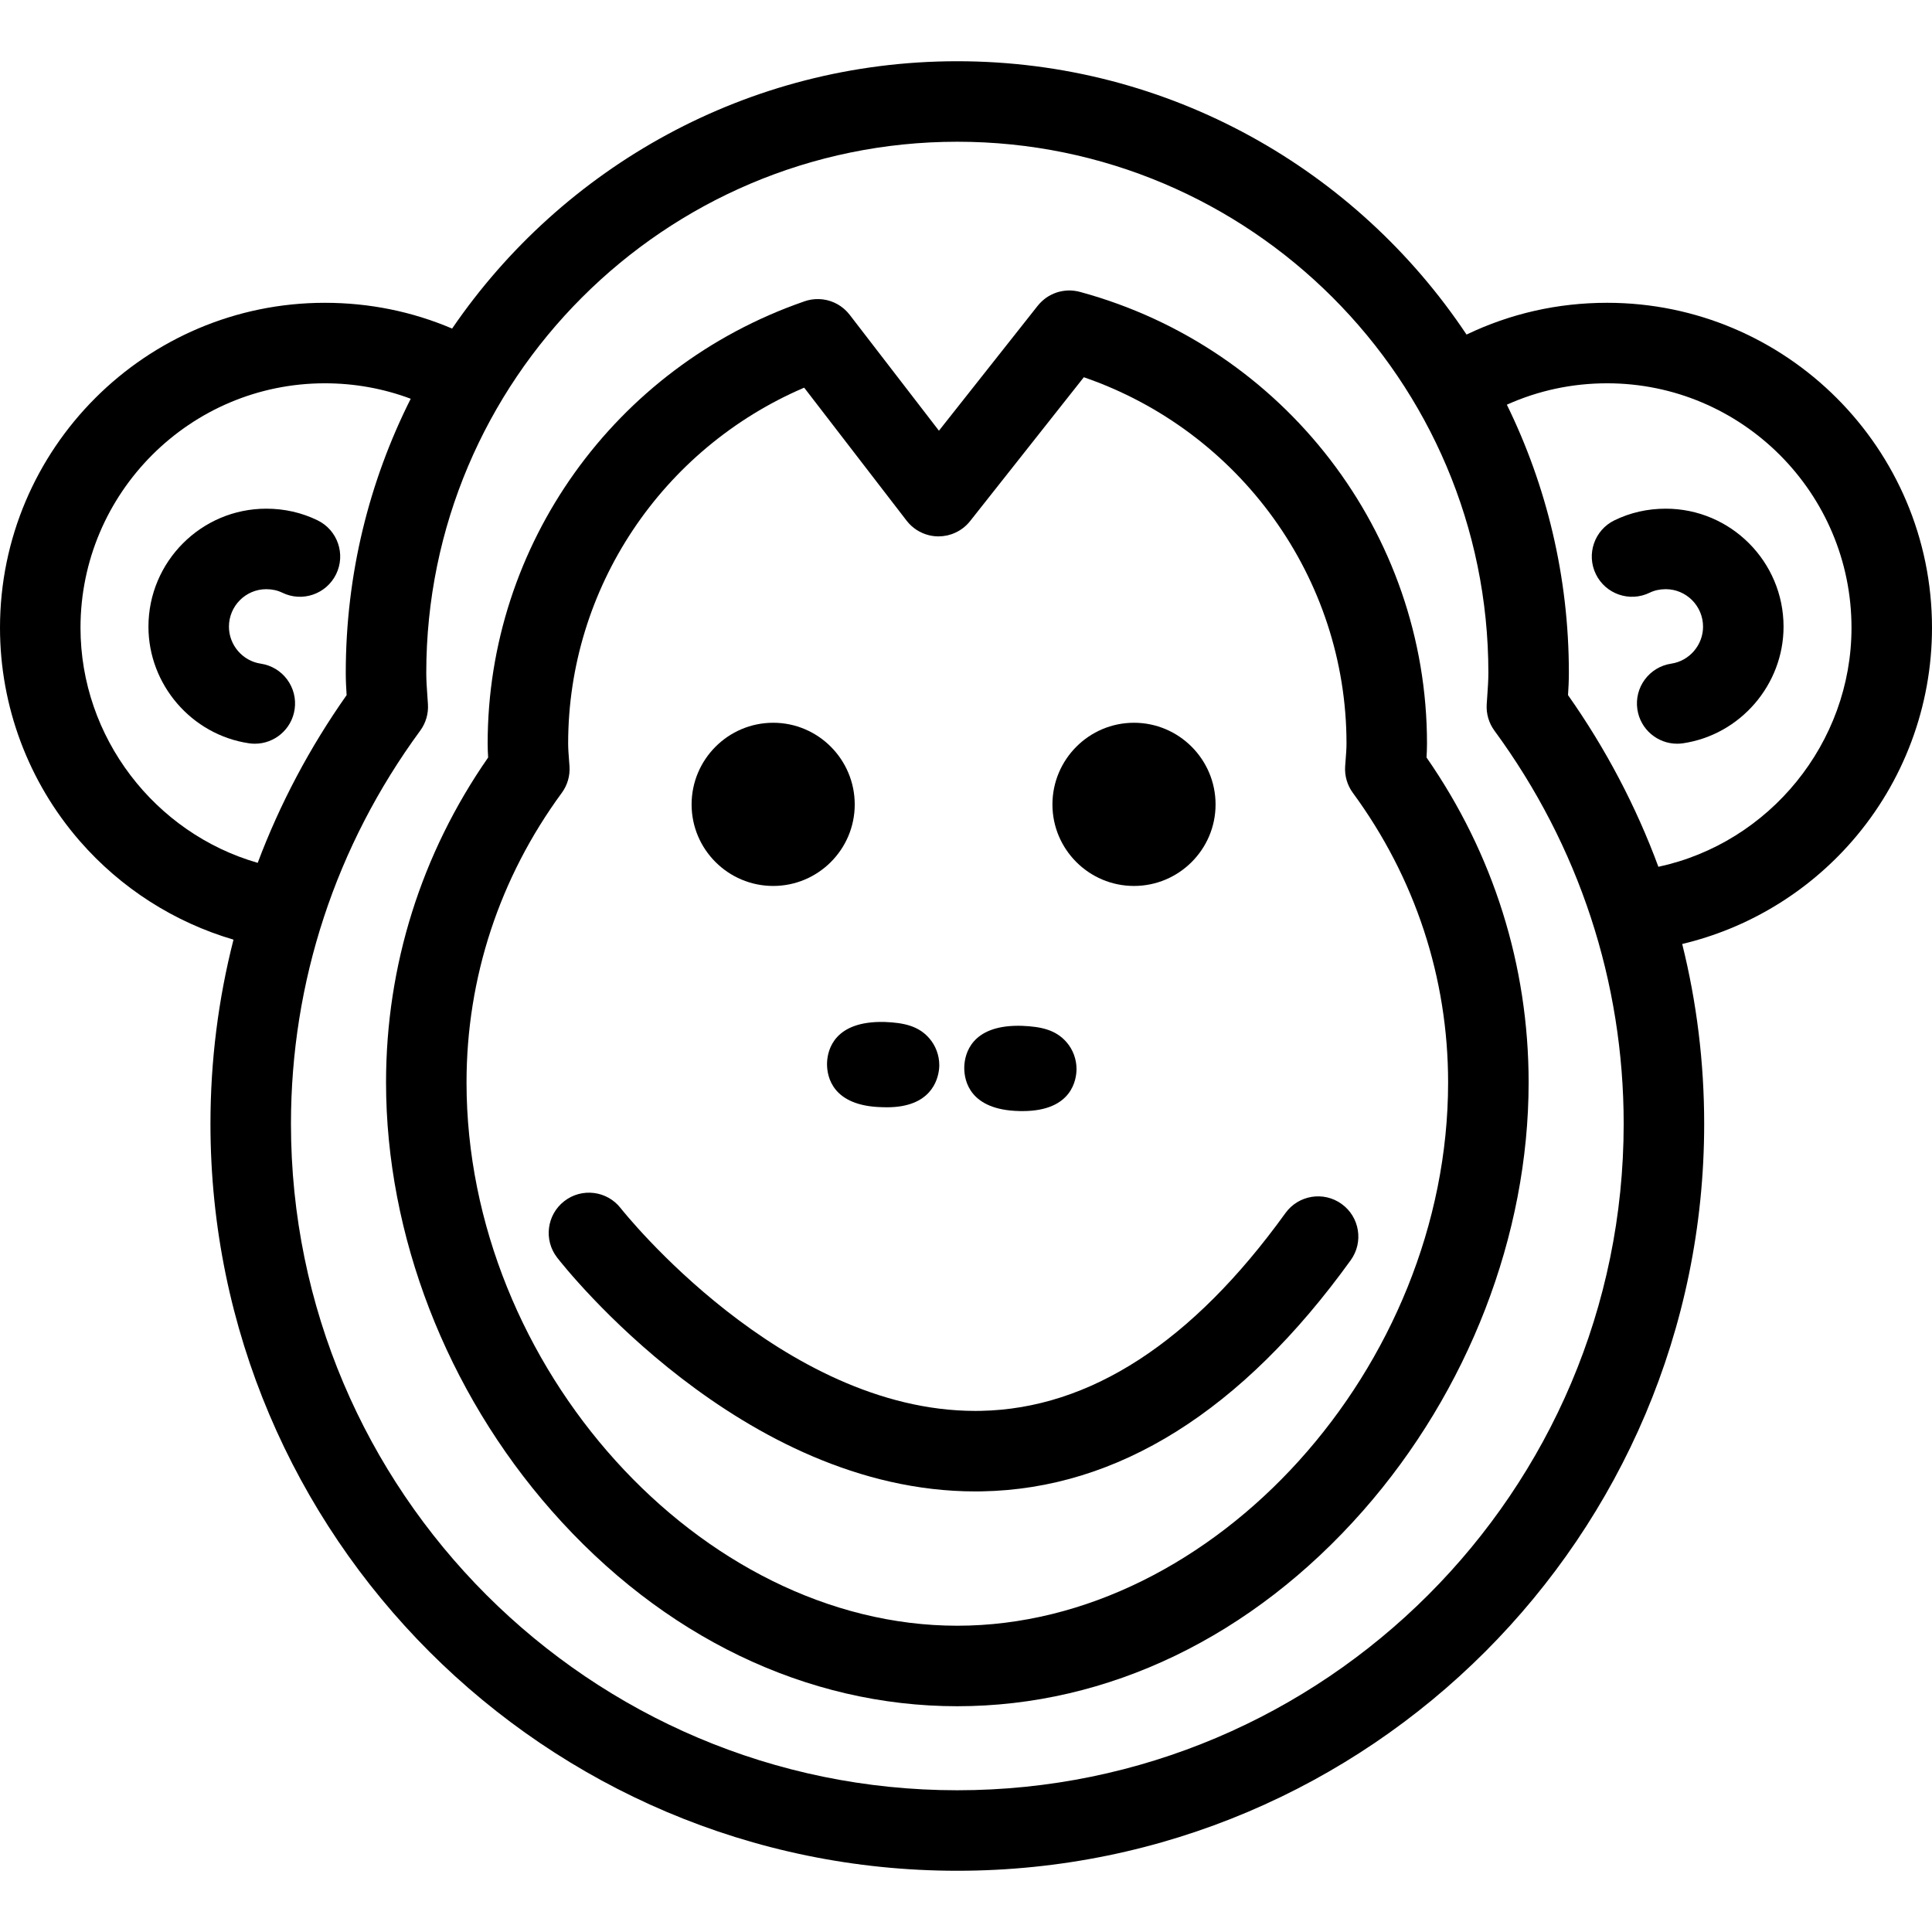
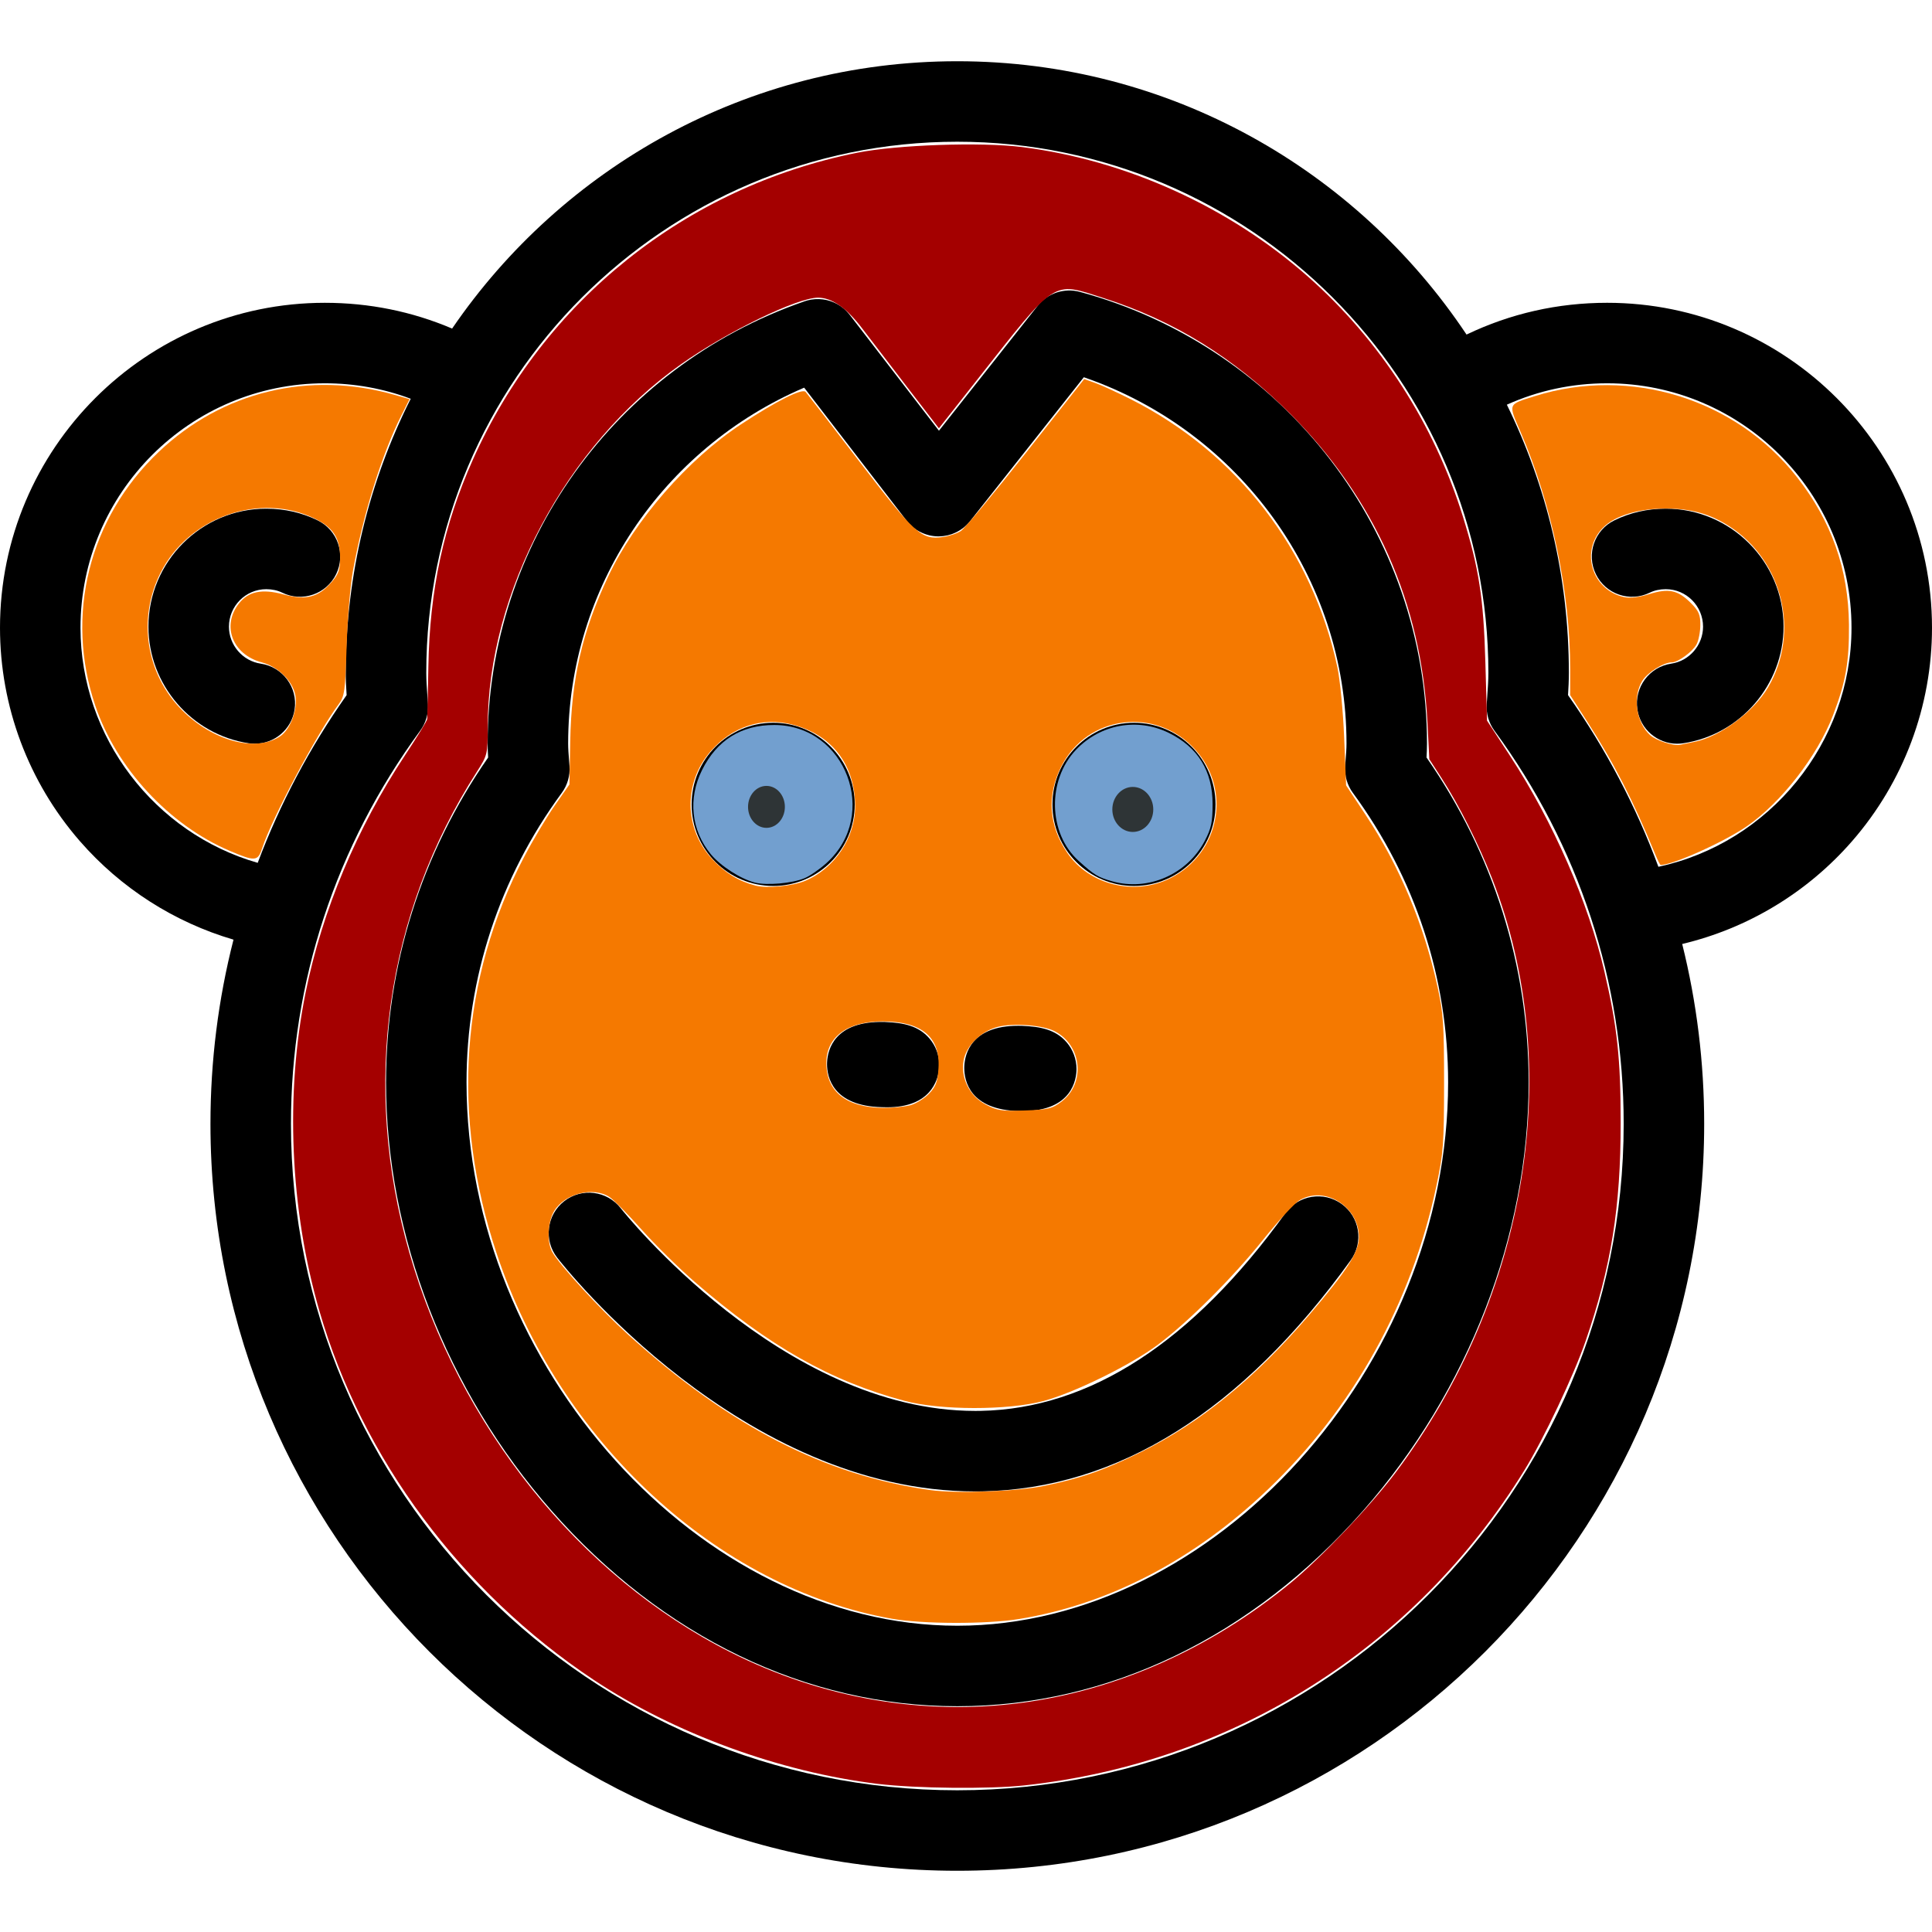
<svg xmlns="http://www.w3.org/2000/svg" version="1.1" id="Layer_1" x="0px" y="0px" viewBox="0 0 480 480" style="enable-background:new 0 0 480 480;" xml:space="preserve">
-   <g>
-     <g>
-       <g>
-         <path d="M399.293,75.229c-12.254,0-24.008,2.656-34.937,7.892c-27.259-40.902-73.796-67.907-126.528-67.907     c-52.079,0-98.116,26.35-125.5,66.416c-9.978-4.244-20.596-6.4-31.622-6.4C36.205,75.229,0,111.448,0,155.966     c0,19.489,7.044,38.311,19.833,52.999c10.196,11.709,23.483,20.173,38.18,24.488c-3.789,14.825-5.725,30.163-5.725,45.763     c0,102.324,83.233,185.57,185.54,185.57c102.324,0,185.57-83.246,185.57-185.57c0-15.224-1.85-30.195-5.459-44.686     c16.3-3.874,31.102-12.791,42.226-25.566C472.956,194.277,480,175.455,480,155.966C480,111.448,443.795,75.229,399.293,75.229z      M20,155.966c0-33.49,27.233-60.737,60.707-60.737c7.409,0,14.559,1.304,21.336,3.84c-10.317,20.496-16.138,43.628-16.138,68.097     c0,1.927,0.096,3.759,0.212,5.534c-9.201,13.063-16.589,27.043-22.09,41.671C38.448,207.022,20,183.183,20,155.966z      M237.829,444.786c-91.279,0-165.54-74.274-165.54-165.57c0-35.273,11.104-69.053,32.114-97.689     c1.388-1.893,2.067-4.213,1.917-6.556c-0.042-0.651-0.087-1.303-0.133-1.956c-0.145-2.056-0.281-3.997-0.281-5.849     c0-72.759,59.181-131.953,131.923-131.953c72.759,0,131.953,59.194,131.953,131.953c0,1.857-0.137,3.803-0.281,5.863     c-0.045,0.648-0.09,1.295-0.132,1.942c-0.15,2.343,0.528,4.663,1.917,6.556c21.009,28.638,32.113,62.418,32.113,97.689     C403.398,370.512,329.124,444.786,237.829,444.786z M412.024,215.353c-5.537-14.984-13.048-29.298-22.454-42.653     c0.116-1.775,0.211-3.607,0.211-5.534c0-23.884-5.546-46.495-15.407-66.623c7.821-3.512,16.191-5.314,24.919-5.314     c33.474,0,60.707,27.247,60.707,60.737C460,184.563,439.631,209.424,412.024,215.353z" />
-         <path d="M413.848,126.38c-4.523,0-8.815,0.976-12.758,2.9c-4.963,2.423-7.022,8.41-4.6,13.373     c2.422,4.963,8.407,7.024,13.373,4.6c1.186-0.579,2.527-0.873,3.984-0.873c5.112,0,9.271,4.179,9.271,9.316     c0,4.567-3.395,8.516-7.896,9.185c-5.463,0.812-9.233,5.899-8.422,11.362c0.738,4.964,5.006,8.531,9.879,8.531     c0.489,0,0.984-0.036,1.482-0.11c14.227-2.115,24.957-14.568,24.957-28.968C443.119,139.531,429.988,126.38,413.848,126.38z" />
-         <path d="M78.909,129.281c-3.942-1.925-8.234-2.9-12.757-2.9c-16.14,0-29.271,13.151-29.271,29.316     c0,14.4,10.729,26.854,24.956,28.968c0.498,0.074,0.993,0.11,1.482,0.11c4.873,0,9.142-3.567,9.879-8.532     c0.812-5.463-2.959-10.549-8.422-11.361c-4.501-0.669-7.896-4.618-7.896-9.185c0-5.137,4.159-9.316,9.271-9.316     c1.456,0,2.796,0.294,3.983,0.873c4.961,2.422,10.95,0.363,13.373-4.6C85.932,137.691,83.873,131.703,78.909,129.281z" />
-         <path d="M192.098,220.112c11.17,0,20.257-9.081,20.257-20.242c0-11.195-9.087-20.302-20.257-20.302     c-11.178,0-20.272,9.107-20.272,20.302C171.826,211.031,180.92,220.112,192.098,220.112z" />
-         <path d="M281.732,220.112c11.178,0,20.272-9.081,20.272-20.242c0-11.195-9.094-20.302-20.272-20.302     c-11.17,0-20.258,9.107-20.258,20.302C261.475,211.031,270.562,220.112,281.732,220.112z" />
-         <path d="M333.325,299.121c-4.48-3.232-10.73-2.216-13.959,2.264c-23.134,32.088-48.606,48.621-75.709,49.14     c-0.447,0.009-0.888,0.013-1.333,0.013c-48.105,0-87.52-49.609-88.108-50.358c-3.391-4.358-9.671-5.144-14.028-1.756     c-4.361,3.388-5.15,9.67-1.761,14.032c1.858,2.393,45.8,58.082,103.88,58.082c0.54,0,1.084-0.004,1.626-0.014     c33.777-0.606,64.614-19.933,91.656-57.442C338.819,308.601,337.806,302.351,333.325,299.121z" />
-         <path d="M205.484,263.889c-0.008,0.163-0.012,0.326-0.012,0.488c0,3.124,1.332,10.406,13.646,10.699     c0.433,0.017,0.853,0.025,1.256,0.025c10.833,0,12.654-6.715,12.94-9.556l0.005,0.001c0.023-0.237,0.036-0.475,0.041-0.712     c0.002-0.087,0.003-0.164,0.003-0.231h-0.001c-0.005-2.423-0.9-4.828-2.498-6.658c-2.694-3.087-6.346-3.847-10.999-4.038     c-0.068-0.002-0.136-0.005-0.204-0.006C207.298,253.633,205.634,260.82,205.484,263.889z" />
-         <path d="M253.272,276.038c0.269,0.005,0.532,0.008,0.791,0.008c12.43,0,13.396-8.025,13.396-10.485h-0.001     c-0.005-2.41-0.888-4.797-2.473-6.625c-2.696-3.11-6.367-3.876-11.051-4.07c-0.069-0.003-0.139-0.005-0.208-0.007     c-0.258-0.005-0.511-0.008-0.759-0.008c-11.642,0-13.24,6.99-13.387,9.996c-0.008,0.163-0.012,0.326-0.012,0.489     C239.568,268.469,240.903,275.783,253.272,276.038z" />
-         <path d="M354.533,184.716c0-52.255-35.404-98.357-86.115-112.168c-0.477-0.136-0.959-0.229-1.445-0.293     c-0.093-0.012-0.184-0.024-0.275-0.034c-0.432-0.044-0.863-0.067-1.295-0.056c-0.053,0.001-0.104,0.008-0.157,0.011     c-0.383,0.016-0.765,0.058-1.144,0.118c-0.101,0.016-0.201,0.031-0.301,0.05c-0.419,0.079-0.834,0.18-1.241,0.313     c-0.036,0.012-0.071,0.028-0.108,0.04c-0.38,0.129-0.751,0.284-1.115,0.459c-0.076,0.037-0.153,0.073-0.229,0.112     c-0.392,0.2-0.774,0.421-1.141,0.675c-0.011,0.008-0.022,0.018-0.033,0.025c-0.342,0.24-0.667,0.509-0.981,0.795     c-0.077,0.069-0.152,0.139-0.228,0.211c-0.316,0.307-0.622,0.628-0.903,0.984l-24.545,31.05l-22.188-28.809     c-0.19-0.247-0.393-0.479-0.602-0.705c-0.069-0.074-0.141-0.145-0.212-0.216c-0.143-0.145-0.289-0.286-0.44-0.421     c-0.088-0.079-0.177-0.157-0.267-0.232c-0.148-0.123-0.298-0.239-0.452-0.353c-0.09-0.067-0.178-0.136-0.27-0.2     c-0.23-0.159-0.466-0.309-0.708-0.448c-0.093-0.053-0.189-0.099-0.283-0.148c-0.167-0.088-0.334-0.175-0.504-0.254     c-0.111-0.051-0.224-0.098-0.337-0.145c-0.165-0.069-0.331-0.133-0.499-0.193c-0.108-0.039-0.216-0.077-0.326-0.111     c-0.2-0.063-0.402-0.119-0.606-0.169c-0.078-0.02-0.154-0.042-0.232-0.06c-0.285-0.064-0.573-0.116-0.864-0.154     c-0.058-0.008-0.116-0.011-0.173-0.017c-0.235-0.027-0.47-0.047-0.708-0.058c-0.095-0.004-0.19-0.004-0.286-0.006     c-0.201-0.003-0.402,0-0.604,0.009c-0.105,0.005-0.21,0.01-0.314,0.018c-0.199,0.015-0.397,0.039-0.596,0.066     c-0.1,0.014-0.201,0.024-0.301,0.04c-0.279,0.047-0.558,0.104-0.835,0.176c-0.102,0.026-0.203,0.062-0.304,0.092     c-0.153,0.044-0.308,0.085-0.46,0.138c-0.043,0.015-0.084,0.032-0.127,0.046c-0.052,0.019-0.103,0.038-0.155,0.057     c-46.945,16.325-78.467,60.396-78.467,109.766c0,1.203,0.052,2.371,0.121,3.479c-16.608,23.887-25.367,51.721-25.367,80.735     c0,37.905,14.993,76.689,41.134,106.406c27.552,31.322,63.346,48.572,100.787,48.572c37.454,0,73.256-17.249,100.813-48.571     c26.144-29.716,41.138-68.5,41.138-106.407c0-29.013-8.76-56.846-25.367-80.735C354.481,187.087,354.533,185.919,354.533,184.716     z M359.779,268.929c0,70.643-58.126,134.978-121.951,134.978c-63.809,0-121.92-64.335-121.92-134.978     c0-25.971,8.184-50.85,23.668-71.948c1.404-1.913,2.082-4.263,1.913-6.63l-0.107-1.421c-0.117-1.503-0.227-2.923-0.227-4.214     c0-38.578,23.289-73.261,58.639-88.403l25.456,33.052c1.41,1.83,3.393,3.097,5.597,3.624c0.734,0.176,1.493,0.269,2.263,0.274     c0.021,0,0.042,0,0.063,0c0.275,0,0.546-0.024,0.818-0.046c0.094-0.008,0.19-0.006,0.283-0.017     c0.296-0.033,0.587-0.088,0.877-0.146c0.082-0.017,0.166-0.024,0.248-0.042c0.205-0.047,0.402-0.113,0.603-0.172     c0.164-0.048,0.331-0.087,0.491-0.143c0.066-0.023,0.128-0.055,0.194-0.08c1.686-0.631,3.187-1.703,4.331-3.151l28.255-35.742     c38.735,13.333,65.262,49.867,65.262,90.993c0,1.286-0.109,2.701-0.226,4.198l-0.108,1.44c-0.169,2.366,0.509,4.715,1.912,6.627     C351.596,218.08,359.779,242.96,359.779,268.929z" />
+   <defs id="defs59" />
+   <g id="g24">
+     <g id="g22">
+       <g id="g20">
+         <path d="M399.293,75.229c-12.254,0-24.008,2.656-34.937,7.892c-27.259-40.902-73.796-67.907-126.528-67.907     c-52.079,0-98.116,26.35-125.5,66.416c-9.978-4.244-20.596-6.4-31.622-6.4C36.205,75.229,0,111.448,0,155.966     c0,19.489,7.044,38.311,19.833,52.999c10.196,11.709,23.483,20.173,38.18,24.488c-3.789,14.825-5.725,30.163-5.725,45.763     c0,102.324,83.233,185.57,185.54,185.57c102.324,0,185.57-83.246,185.57-185.57c0-15.224-1.85-30.195-5.459-44.686     c16.3-3.874,31.102-12.791,42.226-25.566C472.956,194.277,480,175.455,480,155.966C480,111.448,443.795,75.229,399.293,75.229z      M20,155.966c0-33.49,27.233-60.737,60.707-60.737c7.409,0,14.559,1.304,21.336,3.84c-10.317,20.496-16.138,43.628-16.138,68.097     c0,1.927,0.096,3.759,0.212,5.534c-9.201,13.063-16.589,27.043-22.09,41.671C38.448,207.022,20,183.183,20,155.966z      M237.829,444.786c-91.279,0-165.54-74.274-165.54-165.57c0-35.273,11.104-69.053,32.114-97.689     c1.388-1.893,2.067-4.213,1.917-6.556c-0.042-0.651-0.087-1.303-0.133-1.956c-0.145-2.056-0.281-3.997-0.281-5.849     c0-72.759,59.181-131.953,131.923-131.953c72.759,0,131.953,59.194,131.953,131.953c0,1.857-0.137,3.803-0.281,5.863     c-0.045,0.648-0.09,1.295-0.132,1.942c-0.15,2.343,0.528,4.663,1.917,6.556c21.009,28.638,32.113,62.418,32.113,97.689     C403.398,370.512,329.124,444.786,237.829,444.786z M412.024,215.353c-5.537-14.984-13.048-29.298-22.454-42.653     c0.116-1.775,0.211-3.607,0.211-5.534c0-23.884-5.546-46.495-15.407-66.623c7.821-3.512,16.191-5.314,24.919-5.314     c33.474,0,60.707,27.247,60.707,60.737C460,184.563,439.631,209.424,412.024,215.353z" id="path2" />
+         <path d="M413.848,126.38c-4.523,0-8.815,0.976-12.758,2.9c-4.963,2.423-7.022,8.41-4.6,13.373     c2.422,4.963,8.407,7.024,13.373,4.6c1.186-0.579,2.527-0.873,3.984-0.873c5.112,0,9.271,4.179,9.271,9.316     c0,4.567-3.395,8.516-7.896,9.185c-5.463,0.812-9.233,5.899-8.422,11.362c0.738,4.964,5.006,8.531,9.879,8.531     c0.489,0,0.984-0.036,1.482-0.11c14.227-2.115,24.957-14.568,24.957-28.968C443.119,139.531,429.988,126.38,413.848,126.38z" id="path4" />
+         <path d="M78.909,129.281c-3.942-1.925-8.234-2.9-12.757-2.9c-16.14,0-29.271,13.151-29.271,29.316     c0,14.4,10.729,26.854,24.956,28.968c0.498,0.074,0.993,0.11,1.482,0.11c4.873,0,9.142-3.567,9.879-8.532     c0.812-5.463-2.959-10.549-8.422-11.361c-4.501-0.669-7.896-4.618-7.896-9.185c0-5.137,4.159-9.316,9.271-9.316     c1.456,0,2.796,0.294,3.983,0.873c4.961,2.422,10.95,0.363,13.373-4.6C85.932,137.691,83.873,131.703,78.909,129.281z" id="path6" />
+         <path d="M192.098,220.112c11.17,0,20.257-9.081,20.257-20.242c0-11.195-9.087-20.302-20.257-20.302     c-11.178,0-20.272,9.107-20.272,20.302C171.826,211.031,180.92,220.112,192.098,220.112z" id="path8" />
+         <path d="M281.732,220.112c11.178,0,20.272-9.081,20.272-20.242c0-11.195-9.094-20.302-20.272-20.302     c-11.17,0-20.258,9.107-20.258,20.302C261.475,211.031,270.562,220.112,281.732,220.112z" id="path10" />
+         <path d="M333.325,299.121c-4.48-3.232-10.73-2.216-13.959,2.264c-23.134,32.088-48.606,48.621-75.709,49.14     c-0.447,0.009-0.888,0.013-1.333,0.013c-48.105,0-87.52-49.609-88.108-50.358c-3.391-4.358-9.671-5.144-14.028-1.756     c-4.361,3.388-5.15,9.67-1.761,14.032c1.858,2.393,45.8,58.082,103.88,58.082c0.54,0,1.084-0.004,1.626-0.014     c33.777-0.606,64.614-19.933,91.656-57.442C338.819,308.601,337.806,302.351,333.325,299.121z" id="path12" />
+         <path d="M205.484,263.889c-0.008,0.163-0.012,0.326-0.012,0.488c0,3.124,1.332,10.406,13.646,10.699     c0.433,0.017,0.853,0.025,1.256,0.025c10.833,0,12.654-6.715,12.94-9.556l0.005,0.001c0.023-0.237,0.036-0.475,0.041-0.712     c0.002-0.087,0.003-0.164,0.003-0.231h-0.001c-0.005-2.423-0.9-4.828-2.498-6.658c-2.694-3.087-6.346-3.847-10.999-4.038     c-0.068-0.002-0.136-0.005-0.204-0.006C207.298,253.633,205.634,260.82,205.484,263.889z" id="path14" />
+         <path d="M253.272,276.038c0.269,0.005,0.532,0.008,0.791,0.008c12.43,0,13.396-8.025,13.396-10.485h-0.001     c-0.005-2.41-0.888-4.797-2.473-6.625c-2.696-3.11-6.367-3.876-11.051-4.07c-0.069-0.003-0.139-0.005-0.208-0.007     c-0.258-0.005-0.511-0.008-0.759-0.008c-11.642,0-13.24,6.99-13.387,9.996c-0.008,0.163-0.012,0.326-0.012,0.489     C239.568,268.469,240.903,275.783,253.272,276.038z" id="path16" />
+         <path d="M354.533,184.716c0-52.255-35.404-98.357-86.115-112.168c-0.477-0.136-0.959-0.229-1.445-0.293     c-0.093-0.012-0.184-0.024-0.275-0.034c-0.432-0.044-0.863-0.067-1.295-0.056c-0.053,0.001-0.104,0.008-0.157,0.011     c-0.383,0.016-0.765,0.058-1.144,0.118c-0.101,0.016-0.201,0.031-0.301,0.05c-0.419,0.079-0.834,0.18-1.241,0.313     c-0.036,0.012-0.071,0.028-0.108,0.04c-0.38,0.129-0.751,0.284-1.115,0.459c-0.076,0.037-0.153,0.073-0.229,0.112     c-0.392,0.2-0.774,0.421-1.141,0.675c-0.011,0.008-0.022,0.018-0.033,0.025c-0.342,0.24-0.667,0.509-0.981,0.795     c-0.077,0.069-0.152,0.139-0.228,0.211c-0.316,0.307-0.622,0.628-0.903,0.984l-24.545,31.05l-22.188-28.809     c-0.19-0.247-0.393-0.479-0.602-0.705c-0.069-0.074-0.141-0.145-0.212-0.216c-0.143-0.145-0.289-0.286-0.44-0.421     c-0.088-0.079-0.177-0.157-0.267-0.232c-0.148-0.123-0.298-0.239-0.452-0.353c-0.09-0.067-0.178-0.136-0.27-0.2     c-0.23-0.159-0.466-0.309-0.708-0.448c-0.093-0.053-0.189-0.099-0.283-0.148c-0.167-0.088-0.334-0.175-0.504-0.254     c-0.111-0.051-0.224-0.098-0.337-0.145c-0.165-0.069-0.331-0.133-0.499-0.193c-0.108-0.039-0.216-0.077-0.326-0.111     c-0.2-0.063-0.402-0.119-0.606-0.169c-0.078-0.02-0.154-0.042-0.232-0.06c-0.285-0.064-0.573-0.116-0.864-0.154     c-0.058-0.008-0.116-0.011-0.173-0.017c-0.235-0.027-0.47-0.047-0.708-0.058c-0.095-0.004-0.19-0.004-0.286-0.006     c-0.201-0.003-0.402,0-0.604,0.009c-0.105,0.005-0.21,0.01-0.314,0.018c-0.199,0.015-0.397,0.039-0.596,0.066     c-0.1,0.014-0.201,0.024-0.301,0.04c-0.279,0.047-0.558,0.104-0.835,0.176c-0.102,0.026-0.203,0.062-0.304,0.092     c-0.153,0.044-0.308,0.085-0.46,0.138c-0.043,0.015-0.084,0.032-0.127,0.046c-0.052,0.019-0.103,0.038-0.155,0.057     c-46.945,16.325-78.467,60.396-78.467,109.766c0,1.203,0.052,2.371,0.121,3.479c-16.608,23.887-25.367,51.721-25.367,80.735     c0,37.905,14.993,76.689,41.134,106.406c27.552,31.322,63.346,48.572,100.787,48.572c37.454,0,73.256-17.249,100.813-48.571     c26.144-29.716,41.138-68.5,41.138-106.407c0-29.013-8.76-56.846-25.367-80.735C354.481,187.087,354.533,185.919,354.533,184.716     z M359.779,268.929c0,70.643-58.126,134.978-121.951,134.978c-63.809,0-121.92-64.335-121.92-134.978     c0-25.971,8.184-50.85,23.668-71.948c1.404-1.913,2.082-4.263,1.913-6.63l-0.107-1.421c-0.117-1.503-0.227-2.923-0.227-4.214     c0-38.578,23.289-73.261,58.639-88.403l25.456,33.052c1.41,1.83,3.393,3.097,5.597,3.624c0.734,0.176,1.493,0.269,2.263,0.274     c0.021,0,0.042,0,0.063,0c0.275,0,0.546-0.024,0.818-0.046c0.094-0.008,0.19-0.006,0.283-0.017     c0.296-0.033,0.587-0.088,0.877-0.146c0.082-0.017,0.166-0.024,0.248-0.042c0.205-0.047,0.402-0.113,0.603-0.172     c0.164-0.048,0.331-0.087,0.491-0.143c0.066-0.023,0.128-0.055,0.194-0.08c1.686-0.631,3.187-1.703,4.331-3.151l28.255-35.742     c38.735,13.333,65.262,49.867,65.262,90.993c0,1.286-0.109,2.701-0.226,4.198l-0.108,1.44c-0.169,2.366,0.509,4.715,1.912,6.627     C351.596,218.08,359.779,242.96,359.779,268.929z" id="path18" />
      </g>
    </g>
  </g>
-   <g>
+   <g id="g26">
</g>
-   <g>
+   <g id="g28">
</g>
-   <g>
+   <g id="g30">
</g>
-   <g>
+   <g id="g32">
</g>
-   <g>
+   <g id="g34">
</g>
-   <g>
+   <g id="g36">
</g>
-   <g>
+   <g id="g38">
</g>
-   <g>
+   <g id="g40">
</g>
-   <g>
+   <g id="g42">
</g>
-   <g>
+   <g id="g44">
</g>
-   <g>
+   <g id="g46">
</g>
-   <g>
+   <g id="g48">
</g>
-   <g>
+   <g id="g50">
</g>
-   <g>
+   <g id="g52">
</g>
-   <g>
+   <g id="g54">
</g>
+   <path style="fill:#f57900;stroke-width:0.719" d="m 221.481,402.15 c -43.26,-7.682 -82.544,-44.019 -98.088,-90.728 -11.37,-34.166 -8.988,-68.393 6.863,-98.601 2.156,-4.109 5.563,-9.824 7.571,-12.7 l 3.651,-5.229 0.192,-10.67 c 0.281,-15.627 2.976,-27.32 9.464,-41.058 6.583,-13.938 19.777,-29.045 32.955,-37.731 8.761,-5.775 15.22,-9.021 16.062,-8.072 0.335,0.378 6.371,8.196 13.412,17.374 13.839,18.038 15.346,19.404 20.63,18.695 1.542,-0.207 3.577,-0.883 4.523,-1.503 0.946,-0.62 8.228,-9.366 16.184,-19.437 l 14.464,-18.31 2.686,0.948 c 1.477,0.521 5.413,2.319 8.747,3.995 26.563,13.355 45.242,37.554 51.478,66.688 0.658,3.072 1.413,10.925 1.678,17.45 l 0.483,11.865 4.844,7.317 c 8.466,12.788 14.466,27.15 17.897,42.841 1.412,6.458 1.61,9.417 1.599,23.909 -0.011,15.156 -0.173,17.292 -1.929,25.543 -6.187,29.067 -20.598,55.032 -41.756,75.233 -18.417,17.584 -39.686,28.665 -61.949,32.276 -8.09,1.312 -24.016,1.266 -31.661,-0.092 z m 37.988,-32.995 c 9.271,-1.929 14.772,-3.849 23.854,-8.325 14.872,-7.33 28.504,-18.418 41.873,-34.059 9.549,-11.172 12.418,-15.664 12.418,-19.444 0,-7.606 -8.594,-12.879 -14.812,-9.088 -1.225,0.747 -5.312,5.195 -9.082,9.885 -7.622,9.481 -18.425,20.246 -26.083,25.99 -6.657,4.994 -20.786,11.941 -28.404,13.966 -8.826,2.346 -25.676,2.324 -34.516,-0.046 -18.412,-4.936 -33.706,-13.604 -52.08,-29.517 -3.925,-3.399 -9.872,-9.255 -13.215,-13.012 -3.343,-3.757 -6.927,-7.396 -7.965,-8.085 -4.007,-2.663 -11.076,-0.918 -13.74,3.393 -1.638,2.65 -1.9,7.747 -0.525,10.216 1.817,3.264 11.933,14.288 18.851,20.542 25.217,22.801 48.924,34.991 75.145,38.64 6.513,0.906 21.553,0.345 28.28,-1.054 z m 4.294,-95.49 c 5.976,-4.561 5.042,-13.957 -1.736,-17.462 -2.983,-1.543 -10.421,-2.092 -14.255,-1.053 -4.084,1.107 -7.679,4.657 -8.353,8.246 -0.816,4.351 1.406,8.851 5.433,11 2.861,1.527 3.991,1.7 9.766,1.496 5.843,-0.206 6.805,-0.441 9.145,-2.227 z m -37.566,0.918 c 1.407,-0.391 3.489,-1.683 4.628,-2.872 1.688,-1.762 2.119,-2.925 2.336,-6.297 0.496,-7.727 -4.166,-11.654 -13.836,-11.654 -8.787,0 -14.013,3.835 -14.02,10.287 -0.007,7.147 4.929,11.089 14.02,11.196 2.373,0.028 5.466,-0.269 6.872,-0.66 z m -26.171,-55.732 c 7.338,-3.066 12.493,-10.787 12.436,-18.629 -0.074,-10.302 -5.803,-17.698 -15.665,-20.224 -7.428,-1.903 -14.839,0.511 -20.174,6.572 -6.875,7.811 -6.717,19.341 0.369,26.916 3.192,3.413 6.532,5.454 10.693,6.535 2.863,0.744 9.197,0.144 12.341,-1.17 z m 90.805,-0.695 c 12.18,-6.172 15.207,-21.803 6.17,-31.854 -9.742,-10.835 -26.934,-8.669 -33.367,4.205 -3.603,7.21 -3.078,14.598 1.518,21.358 5.465,8.038 16.767,10.807 25.679,6.291 z" id="path63" />
+   <path style="fill:#f57900;stroke-width:0.719" d="M 57.037,211.371 C 42.004,204.957 28.918,190.824 23.682,175.347 16.069,152.845 22.089,128.749 39.441,112.266 55.209,97.287 76.8,92.058 97.977,98.089 l 3.775,1.075 -2.068,4.115 c -4.804,9.557 -9.453,24.507 -12.014,38.631 -0.645,3.559 -1.344,11.971 -1.552,18.691 -0.347,11.21 -0.512,12.398 -1.99,14.382 -5.356,7.189 -16.568,28.3 -19.002,35.78 -1.062,3.264 -1.743,3.315 -8.088,0.608 z m 12.54,-28.424 c 2.565,-1.681 4.45,-6.746 3.799,-10.213 -0.665,-3.544 -4.291,-7.096 -8.342,-8.172 -7.257,-1.927 -10.036,-9.078 -5.679,-14.617 2.375,-3.02 5.744,-3.71 11.071,-2.268 5.593,1.514 8.605,0.763 11.874,-2.96 1.827,-2.081 2.193,-3.106 2.193,-6.137 0,-4.88 -1.66,-7.467 -6.223,-9.7 -13.607,-6.657 -31.371,-0.457 -38.36,13.388 -5.79,11.471 -3.641,25.216 5.348,34.2 7.665,7.66 18.222,10.473 24.318,6.478 z" id="path65" />
+   <path style="fill:#f57900;stroke-width:0.719" d="" id="path67" />
+   <path style="fill:#f57900;stroke-width:0.719" d="m 411.216,212.202 c -5.548,-13.478 -10.188,-22.526 -16.903,-32.964 l -4.206,-6.537 v -6.51 c 0,-18.94 -4.59,-40.905 -12.271,-58.722 -3.164,-7.338 -3.33,-6.909 3.515,-9.059 23.669,-7.432 49.891,0.684 65.129,20.159 8.572,10.955 12.77,22.891 12.889,36.646 0.08,9.214 -0.806,14.26 -3.94,22.442 -3.899,10.181 -12.9,21.769 -21.483,27.66 -5.723,3.927 -18.326,9.583 -21.354,9.583 -0.146,0 -0.765,-1.213 -1.376,-2.697 z m 9.813,-27.9 c 6.297,-1.256 14.702,-7.491 18.244,-13.533 7.985,-13.626 3.688,-31.468 -9.639,-40.02 -4.767,-3.059 -9.371,-4.363 -15.55,-4.404 -6.82,-0.046 -12.812,1.742 -15.779,4.709 -5.804,5.804 -2.837,15.586 5.248,17.299 1.446,0.306 3.745,0.031 6.198,-0.742 4.792,-1.51 7.114,-1.02 10.314,2.181 2.001,2.001 2.398,2.925 2.377,5.531 -0.014,1.72 -0.44,3.876 -0.947,4.789 -1.019,1.836 -4.595,4.439 -6.109,4.446 -2.093,0.01 -6.099,2.518 -7.382,4.621 -2.432,3.988 -1.493,10.358 1.986,13.481 1.507,1.352 5.819,2.73 7.444,2.378 0.593,-0.128 2.211,-0.459 3.595,-0.735 z" id="path69" />
+   <path style="fill:#a40000;stroke-width:0.719" d="M 218.083,443.199 C 193.737,440.252 167.423,430.606 147.414,417.295 114.637,395.491 89.972,362.316 79.383,325.794 72.058,300.532 70.812,271.842 75.939,246.538 c 4.111,-20.289 12.723,-40.823 24.72,-58.945 2.974,-4.492 5.441,-8.518 5.482,-8.948 0.041,-0.429 0.169,-6.282 0.284,-13.005 0.325,-19.061 3.776,-35.11 11.063,-51.441 17.613,-39.471 52.939,-67.7 95.402,-76.236 9.889,-1.988 30.787,-2.716 41.011,-1.429 25.851,3.254 51.43,14.852 71.127,32.252 17.855,15.772 31.289,36.589 38.416,59.53 4.006,12.895 5.135,20.188 5.589,36.118 l 0.417,14.613 5.721,8.757 c 10.735,16.433 19.493,36.471 23.471,53.701 3.174,13.748 3.996,21.417 4.007,37.393 0.015,21.025 -2.352,35.787 -8.696,54.234 -2.925,8.505 -10.442,24.394 -15.167,32.057 -27.273,44.235 -72.472,72.755 -124.227,78.384 -8.765,0.953 -27.061,0.766 -36.476,-0.374 z m 35.54,-20.111 c 23.818,-3.125 47.008,-13.425 66.925,-29.725 7.36,-6.024 20.119,-19.42 26.153,-27.459 33.057,-44.041 42.281,-100.903 23.968,-147.743 -3.307,-8.459 -8.195,-18.163 -12.504,-24.823 l -3.055,-4.723 -0.456,-8.996 C 353.141,149.754 341.593,123.804 320.417,102.682 306.522,88.823 291.702,79.65 274.146,74.041 261.303,69.939 262.754,68.991 242.474,94.725 l -9.209,11.685 -7.69,-9.982 c -4.23,-5.49 -9.308,-12.118 -11.286,-14.728 -3.924,-5.179 -7.587,-7.744 -11.059,-7.744 -5.188,0 -22.6,8.461 -34.034,16.539 -28.548,20.168 -48.013,56.666 -48.027,90.052 -0.003,6.841 -0.062,7.09 -2.665,11.146 -22.718,35.4 -28.703,78.024 -16.788,119.572 12.361,43.105 42.24,80.284 79.718,99.197 22.694,11.452 47.742,15.832 72.188,12.625 z" id="path71" />
+   <path style="fill:#729fcf;stroke-width:0.719" d="m 276.352,218.966 c -3.553,-0.998 -4.477,-1.56 -8.398,-5.109 -7.562,-6.844 -7.844,-20.022 -0.59,-27.607 6.045,-6.321 15.207,-7.988 22.987,-4.182 7.274,3.559 10.917,9.476 10.915,17.729 -10e-4,4.449 -0.338,6.038 -1.925,9.075 -4.363,8.348 -14.054,12.603 -22.988,10.094 z" id="path73" />
+   <path style="fill:#729fcf;stroke-width:0.719" d="m 187.563,219.281 c -3.546,-0.905 -8.544,-4.117 -10.952,-7.038 -4.893,-5.937 -5.722,-13.86 -2.189,-20.931 3.715,-7.435 9.745,-11.197 17.936,-11.19 17.784,0.015 26.234,22.355 12.977,34.307 -1.688,1.522 -4.142,3.215 -5.453,3.763 -3.057,1.277 -9.389,1.837 -12.319,1.089 z" id="path75" />
+   <ellipse style="fill:#729fcf" id="path77" cx="196.271" cy="201.356" rx="9.153" ry="5.085" />
+   <ellipse style="fill:#729fcf" id="path79" cx="196.525" cy="202.246" rx="3.051" ry="0.636" />
+   <ellipse style="fill:#2e3436" id="path81" cx="190.424" cy="200.466" rx="4.576" ry="5.212" />
+   <ellipse style="fill:#2e3436" id="path83" cx="281.441" cy="201.102" rx="5.085" ry="5.593" />
</svg>
